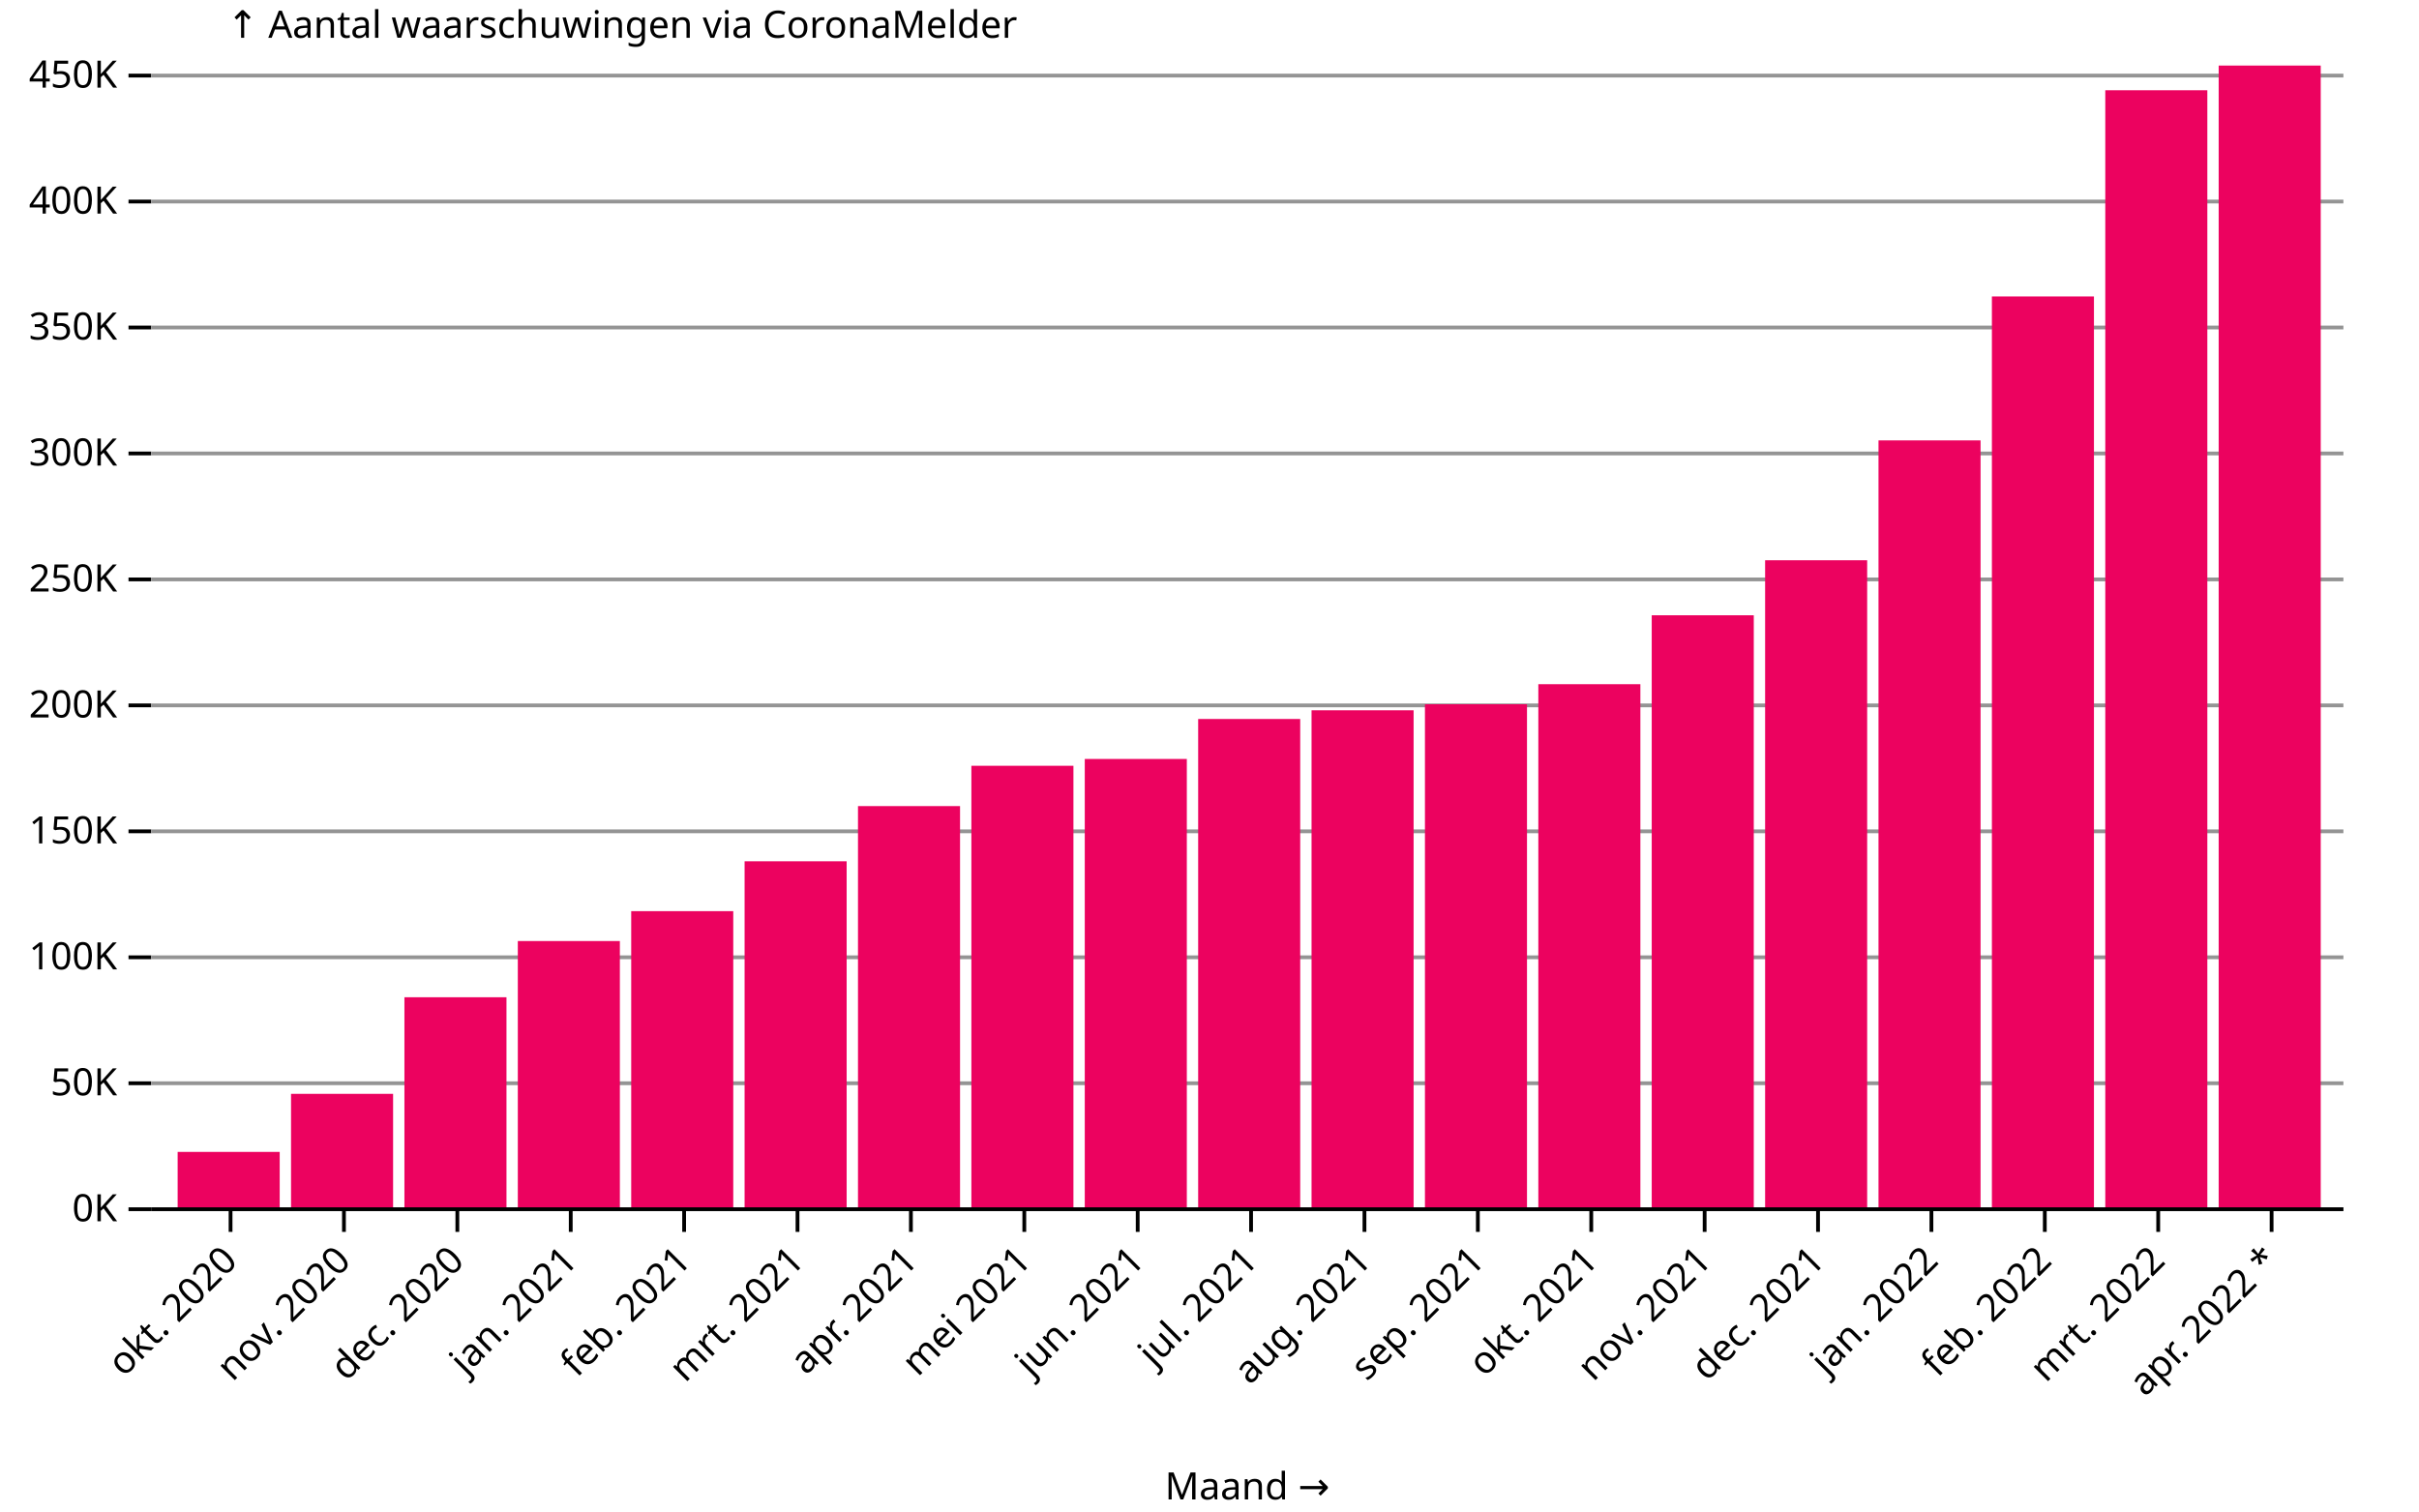
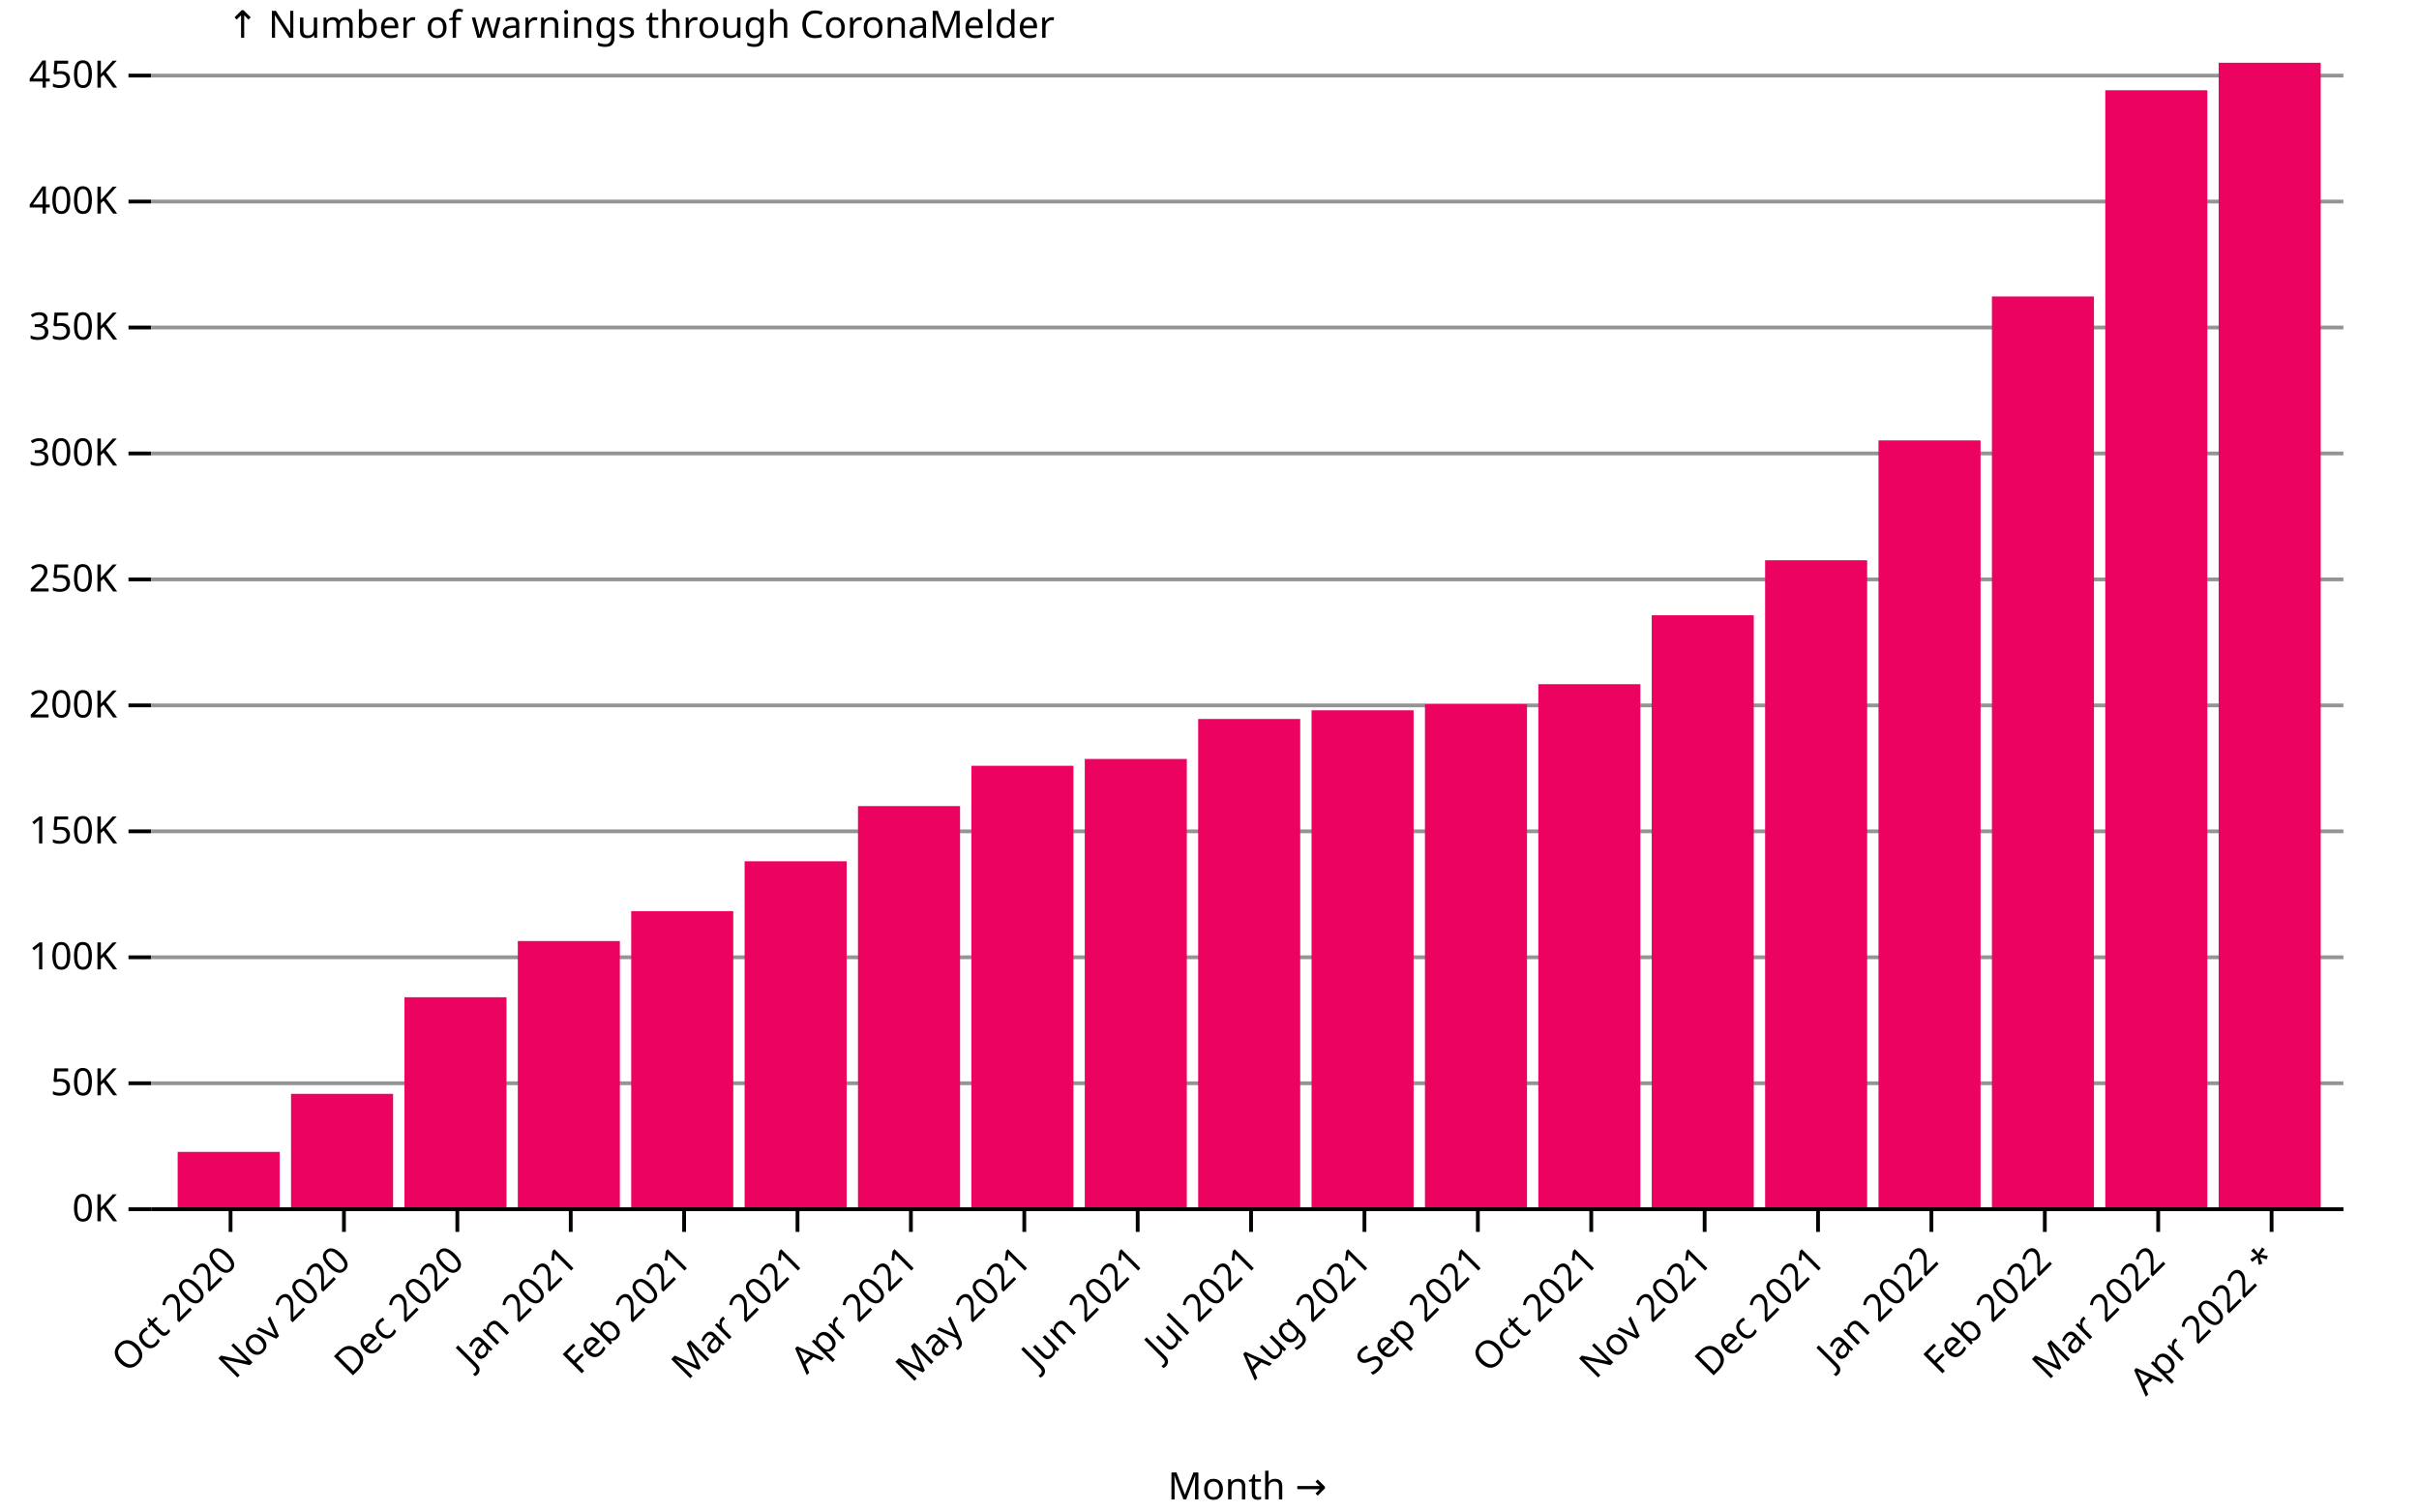
<svg xmlns="http://www.w3.org/2000/svg" class="plot-9e1b856ca2f26" fill="currentColor" font-family="system-ui, sans-serif" font-size="10" text-anchor="middle" width="640" height="400" viewBox="0 0 640 400">
  <style>
        line[stroke-opacity] {
            stroke-opacity: 1;
            stroke: #949494;
        }
</style>
  <style>
-         .plot-177ccf79c054c {
+         .plot-07132a30d353e {
          display: block;
          background: white;
          height: auto;
          height: intrinsic;
          max-width: 100%;
        }
-         .plot-177ccf79c054c text,
-         .plot-177ccf79c054c tspan {
+         .plot-07132a30d353e text,
+         .plot-07132a30d353e tspan {
          white-space: pre;
        }
      </style>
-   <g aria-label="y-axis" aria-description="↑ Aantal waarschuwingen via CoronaMelder" transform="translate(40,0)" fill="none" text-anchor="end" font-variant="tabular-nums">
+   <g aria-label="y-axis" aria-description="↑ Number of warnings through CoronaMelder" transform="translate(40,0)" fill="none" text-anchor="end" font-variant="tabular-nums">
    <g class="tick" opacity="1" transform="translate(0,320)">
      <line stroke="currentColor" x2="-6" />
      <line stroke="currentColor" x2="580" stroke-opacity="0.1" />
      <text fill="currentColor" x="-9" dy="0.32em">0K</text>
    </g>
    <g class="tick" opacity="1" transform="translate(0,286.6667)">
      <line stroke="currentColor" x2="-6" />
      <line stroke="currentColor" x2="580" stroke-opacity="0.1" />
      <text fill="currentColor" x="-9" dy="0.32em">50K</text>
    </g>
    <g class="tick" opacity="1" transform="translate(0,253.3333)">
      <line stroke="currentColor" x2="-6" />
      <line stroke="currentColor" x2="580" stroke-opacity="0.1" />
      <text fill="currentColor" x="-9" dy="0.32em">100K</text>
    </g>
    <g class="tick" opacity="1" transform="translate(0,220)">
      <line stroke="currentColor" x2="-6" />
      <line stroke="currentColor" x2="580" stroke-opacity="0.1" />
      <text fill="currentColor" x="-9" dy="0.32em">150K</text>
    </g>
    <g class="tick" opacity="1" transform="translate(0,186.6667)">
      <line stroke="currentColor" x2="-6" />
      <line stroke="currentColor" x2="580" stroke-opacity="0.1" />
      <text fill="currentColor" x="-9" dy="0.32em">200K</text>
    </g>
    <g class="tick" opacity="1" transform="translate(0,153.3333)">
      <line stroke="currentColor" x2="-6" />
      <line stroke="currentColor" x2="580" stroke-opacity="0.1" />
      <text fill="currentColor" x="-9" dy="0.32em">250K</text>
    </g>
    <g class="tick" opacity="1" transform="translate(0,120)">
      <line stroke="currentColor" x2="-6" />
      <line stroke="currentColor" x2="580" stroke-opacity="0.1" />
      <text fill="currentColor" x="-9" dy="0.32em">300K</text>
    </g>
    <g class="tick" opacity="1" transform="translate(0,86.66667)">
      <line stroke="currentColor" x2="-6" />
      <line stroke="currentColor" x2="580" stroke-opacity="0.1" />
      <text fill="currentColor" x="-9" dy="0.32em">350K</text>
    </g>
    <g class="tick" opacity="1" transform="translate(0,53.33333)">
      <line stroke="currentColor" x2="-6" />
      <line stroke="currentColor" x2="580" stroke-opacity="0.1" />
      <text fill="currentColor" x="-9" dy="0.32em">400K</text>
    </g>
    <g class="tick" opacity="1" transform="translate(0,20)">
      <line stroke="currentColor" x2="-6" />
      <line stroke="currentColor" x2="580" stroke-opacity="0.1" />
      <text fill="currentColor" x="-9" dy="0.32em">450K</text>
    </g>
-     <text fill="currentColor" transform="translate(20,20)" dy="-1em" text-anchor="start">↑ Aantal waarschuwingen via CoronaMelder</text>
+     <text fill="currentColor" transform="translate(20,20)" dy="-1em" text-anchor="start">↑ Number of warnings through CoronaMelder</text>
  </g>
-   <g aria-label="x-axis" aria-description="Maand →" transform="translate(0,320)" fill="none" text-anchor="middle">
+   <g aria-label="x-axis" aria-description="Month →" transform="translate(0,320)" fill="none" text-anchor="middle">
    <g class="tick" opacity="1" transform="translate(61,0)">
      <line stroke="currentColor" y2="6" />
-       <text fill="currentColor" dy="0.32em" transform="translate(0, 11.82843) rotate(-45)" text-anchor="end">okt. 2020</text>
+       <text fill="currentColor" dy="0.32em" transform="translate(0, 11.82843) rotate(-45)" text-anchor="end">Oct 2020</text>
    </g>
    <g class="tick" opacity="1" transform="translate(91,0)">
      <line stroke="currentColor" y2="6" />
-       <text fill="currentColor" dy="0.32em" transform="translate(0, 11.82843) rotate(-45)" text-anchor="end">nov. 2020</text>
+       <text fill="currentColor" dy="0.32em" transform="translate(0, 11.82843) rotate(-45)" text-anchor="end">Nov 2020</text>
    </g>
    <g class="tick" opacity="1" transform="translate(121,0)">
      <line stroke="currentColor" y2="6" />
-       <text fill="currentColor" dy="0.32em" transform="translate(0, 11.82843) rotate(-45)" text-anchor="end">dec. 2020</text>
+       <text fill="currentColor" dy="0.32em" transform="translate(0, 11.82843) rotate(-45)" text-anchor="end">Dec 2020</text>
    </g>
    <g class="tick" opacity="1" transform="translate(151,0)">
      <line stroke="currentColor" y2="6" />
-       <text fill="currentColor" dy="0.32em" transform="translate(0, 11.82843) rotate(-45)" text-anchor="end">jan. 2021</text>
+       <text fill="currentColor" dy="0.32em" transform="translate(0, 11.82843) rotate(-45)" text-anchor="end">Jan 2021</text>
    </g>
    <g class="tick" opacity="1" transform="translate(181,0)">
      <line stroke="currentColor" y2="6" />
-       <text fill="currentColor" dy="0.32em" transform="translate(0, 11.82843) rotate(-45)" text-anchor="end">feb. 2021</text>
+       <text fill="currentColor" dy="0.32em" transform="translate(0, 11.82843) rotate(-45)" text-anchor="end">Feb 2021</text>
    </g>
    <g class="tick" opacity="1" transform="translate(211,0)">
      <line stroke="currentColor" y2="6" />
-       <text fill="currentColor" dy="0.32em" transform="translate(0, 11.82843) rotate(-45)" text-anchor="end">mrt. 2021</text>
+       <text fill="currentColor" dy="0.32em" transform="translate(0, 11.82843) rotate(-45)" text-anchor="end">Mar 2021</text>
    </g>
    <g class="tick" opacity="1" transform="translate(241,0)">
      <line stroke="currentColor" y2="6" />
-       <text fill="currentColor" dy="0.32em" transform="translate(0, 11.82843) rotate(-45)" text-anchor="end">apr. 2021</text>
+       <text fill="currentColor" dy="0.32em" transform="translate(0, 11.82843) rotate(-45)" text-anchor="end">Apr 2021</text>
    </g>
    <g class="tick" opacity="1" transform="translate(271,0)">
      <line stroke="currentColor" y2="6" />
-       <text fill="currentColor" dy="0.32em" transform="translate(0, 11.82843) rotate(-45)" text-anchor="end">mei 2021</text>
+       <text fill="currentColor" dy="0.32em" transform="translate(0, 11.82843) rotate(-45)" text-anchor="end">May 2021</text>
    </g>
    <g class="tick" opacity="1" transform="translate(301,0)">
      <line stroke="currentColor" y2="6" />
-       <text fill="currentColor" dy="0.32em" transform="translate(0, 11.82843) rotate(-45)" text-anchor="end">jun. 2021</text>
+       <text fill="currentColor" dy="0.32em" transform="translate(0, 11.82843) rotate(-45)" text-anchor="end">Jun 2021</text>
    </g>
    <g class="tick" opacity="1" transform="translate(331,0)">
      <line stroke="currentColor" y2="6" />
-       <text fill="currentColor" dy="0.32em" transform="translate(0, 11.82843) rotate(-45)" text-anchor="end">jul. 2021</text>
+       <text fill="currentColor" dy="0.32em" transform="translate(0, 11.82843) rotate(-45)" text-anchor="end">Jul 2021</text>
    </g>
    <g class="tick" opacity="1" transform="translate(361,0)">
      <line stroke="currentColor" y2="6" />
-       <text fill="currentColor" dy="0.32em" transform="translate(0, 11.82843) rotate(-45)" text-anchor="end">aug. 2021</text>
+       <text fill="currentColor" dy="0.32em" transform="translate(0, 11.82843) rotate(-45)" text-anchor="end">Aug 2021</text>
    </g>
    <g class="tick" opacity="1" transform="translate(391,0)">
      <line stroke="currentColor" y2="6" />
-       <text fill="currentColor" dy="0.32em" transform="translate(0, 11.82843) rotate(-45)" text-anchor="end">sep. 2021</text>
+       <text fill="currentColor" dy="0.32em" transform="translate(0, 11.82843) rotate(-45)" text-anchor="end">Sep 2021</text>
    </g>
    <g class="tick" opacity="1" transform="translate(421,0)">
      <line stroke="currentColor" y2="6" />
-       <text fill="currentColor" dy="0.32em" transform="translate(0, 11.82843) rotate(-45)" text-anchor="end">okt. 2021</text>
+       <text fill="currentColor" dy="0.32em" transform="translate(0, 11.82843) rotate(-45)" text-anchor="end">Oct 2021</text>
    </g>
    <g class="tick" opacity="1" transform="translate(451,0)">
      <line stroke="currentColor" y2="6" />
-       <text fill="currentColor" dy="0.32em" transform="translate(0, 11.82843) rotate(-45)" text-anchor="end">nov. 2021</text>
+       <text fill="currentColor" dy="0.32em" transform="translate(0, 11.82843) rotate(-45)" text-anchor="end">Nov 2021</text>
    </g>
    <g class="tick" opacity="1" transform="translate(481,0)">
      <line stroke="currentColor" y2="6" />
-       <text fill="currentColor" dy="0.32em" transform="translate(0, 11.82843) rotate(-45)" text-anchor="end">dec. 2021</text>
+       <text fill="currentColor" dy="0.32em" transform="translate(0, 11.82843) rotate(-45)" text-anchor="end">Dec 2021</text>
    </g>
    <g class="tick" opacity="1" transform="translate(511,0)">
      <line stroke="currentColor" y2="6" />
-       <text fill="currentColor" dy="0.32em" transform="translate(0, 11.82843) rotate(-45)" text-anchor="end">jan. 2022</text>
+       <text fill="currentColor" dy="0.32em" transform="translate(0, 11.82843) rotate(-45)" text-anchor="end">Jan 2022</text>
    </g>
    <g class="tick" opacity="1" transform="translate(541,0)">
      <line stroke="currentColor" y2="6" />
-       <text fill="currentColor" dy="0.32em" transform="translate(0, 11.82843) rotate(-45)" text-anchor="end">feb. 2022</text>
+       <text fill="currentColor" dy="0.32em" transform="translate(0, 11.82843) rotate(-45)" text-anchor="end">Feb 2022</text>
    </g>
    <g class="tick" opacity="1" transform="translate(571,0)">
      <line stroke="currentColor" y2="6" />
-       <text fill="currentColor" dy="0.32em" transform="translate(0, 11.82843) rotate(-45)" text-anchor="end">mrt. 2022</text>
+       <text fill="currentColor" dy="0.32em" transform="translate(0, 11.82843) rotate(-45)" text-anchor="end">Mar 2022</text>
    </g>
    <g class="tick" opacity="1" transform="translate(601,0)">
      <line stroke="currentColor" y2="6" />
-       <text fill="currentColor" dy="0.32em" transform="translate(0, 11.82843) rotate(-45)" text-anchor="end">apr. 2022 *</text>
+       <text fill="currentColor" dy="0.32em" transform="translate(0, 11.82843) rotate(-45)" text-anchor="end">Apr 2022 *</text>
    </g>
-     <text fill="currentColor" transform="translate(330,80)" dy="-0.32em" text-anchor="middle">Maand →</text>
+     <text fill="currentColor" transform="translate(330,80)" dy="-0.32em" text-anchor="middle">Month →</text>
  </g>
  <g aria-label="bar" fill="#ec025f">
    <rect x="47" width="27" y="304.835" height="15.165" />
    <rect x="77" width="27" y="289.47" height="30.53" />
    <rect x="107" width="27" y="263.907" height="56.093" />
    <rect x="137" width="27" y="249.031" height="70.969" />
    <rect x="167" width="27" y="241.121" height="78.879" />
    <rect x="197" width="27" y="227.928" height="92.072" />
    <rect x="227" width="27" y="213.321" height="106.679" />
    <rect x="257" width="27" y="202.652" height="117.348" />
    <rect x="287" width="27" y="200.849" height="119.151" />
    <rect x="317" width="27" y="190.269" height="129.731" />
    <rect x="347" width="27" y="187.971" height="132.029" />
    <rect x="377" width="27" y="186.367" height="133.633" />
    <rect x="407" width="27" y="181.061" height="138.939" />
    <rect x="437" width="27" y="162.823" height="157.177" />
    <rect x="467" width="27" y="148.265" height="171.735" />
    <rect x="497" width="27" y="116.545" height="203.455" />
    <rect x="527" width="27" y="78.453" height="241.547" />
    <rect x="557" width="27" y="23.883" height="296.117" />
-     <rect x="587" width="27" y="17.351" height="302.649" />
+     <rect x="587" width="27" y="16.611" height="303.389" />
  </g>
  <g aria-label="rule" stroke="currentColor">
    <line x1="40" x2="620" y1="320" y2="320" />
  </g>
</svg>
